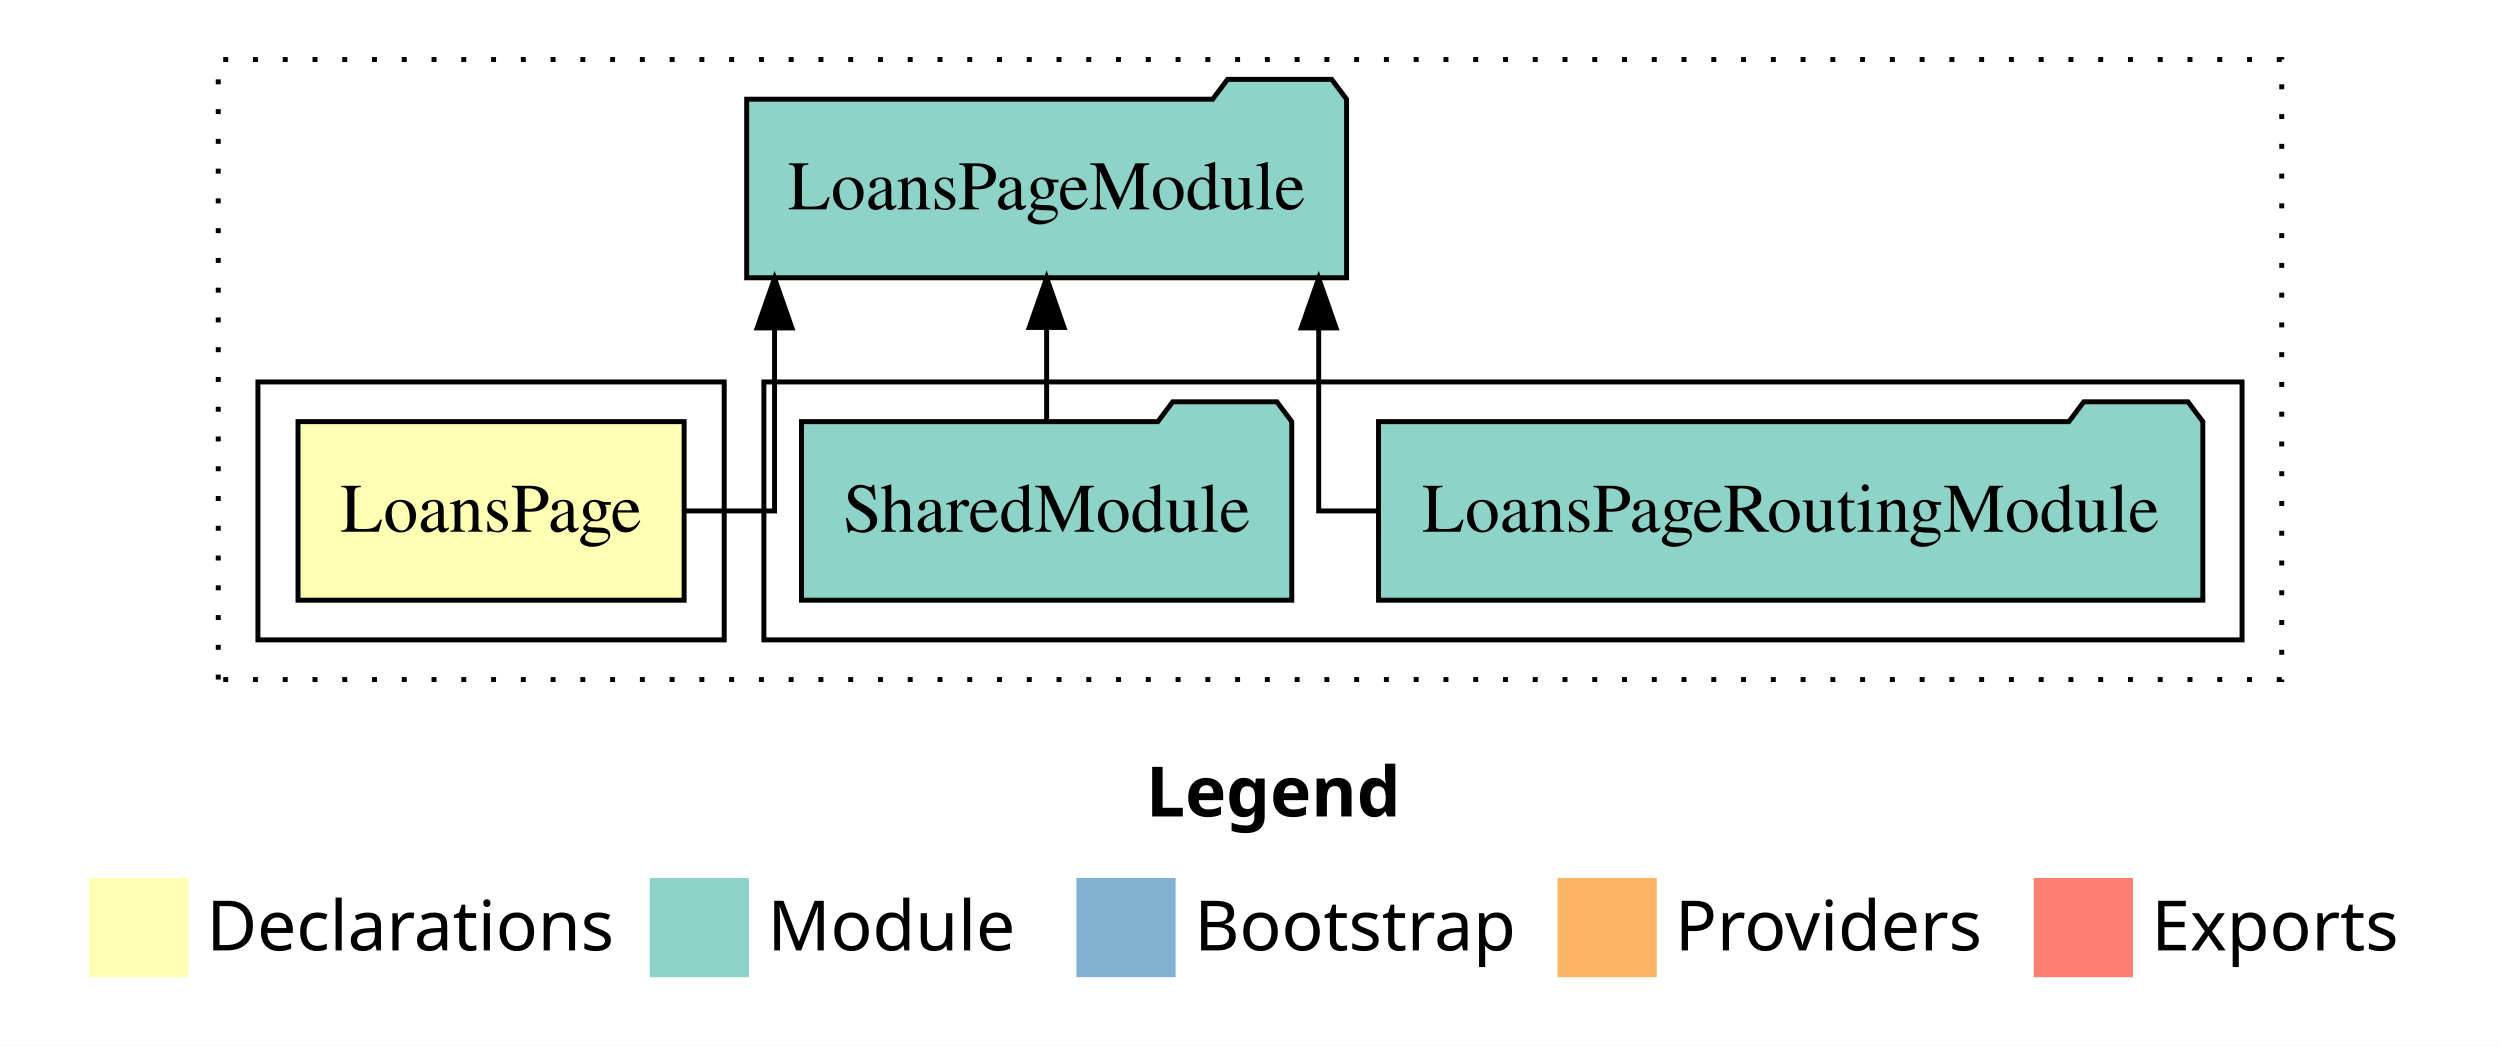
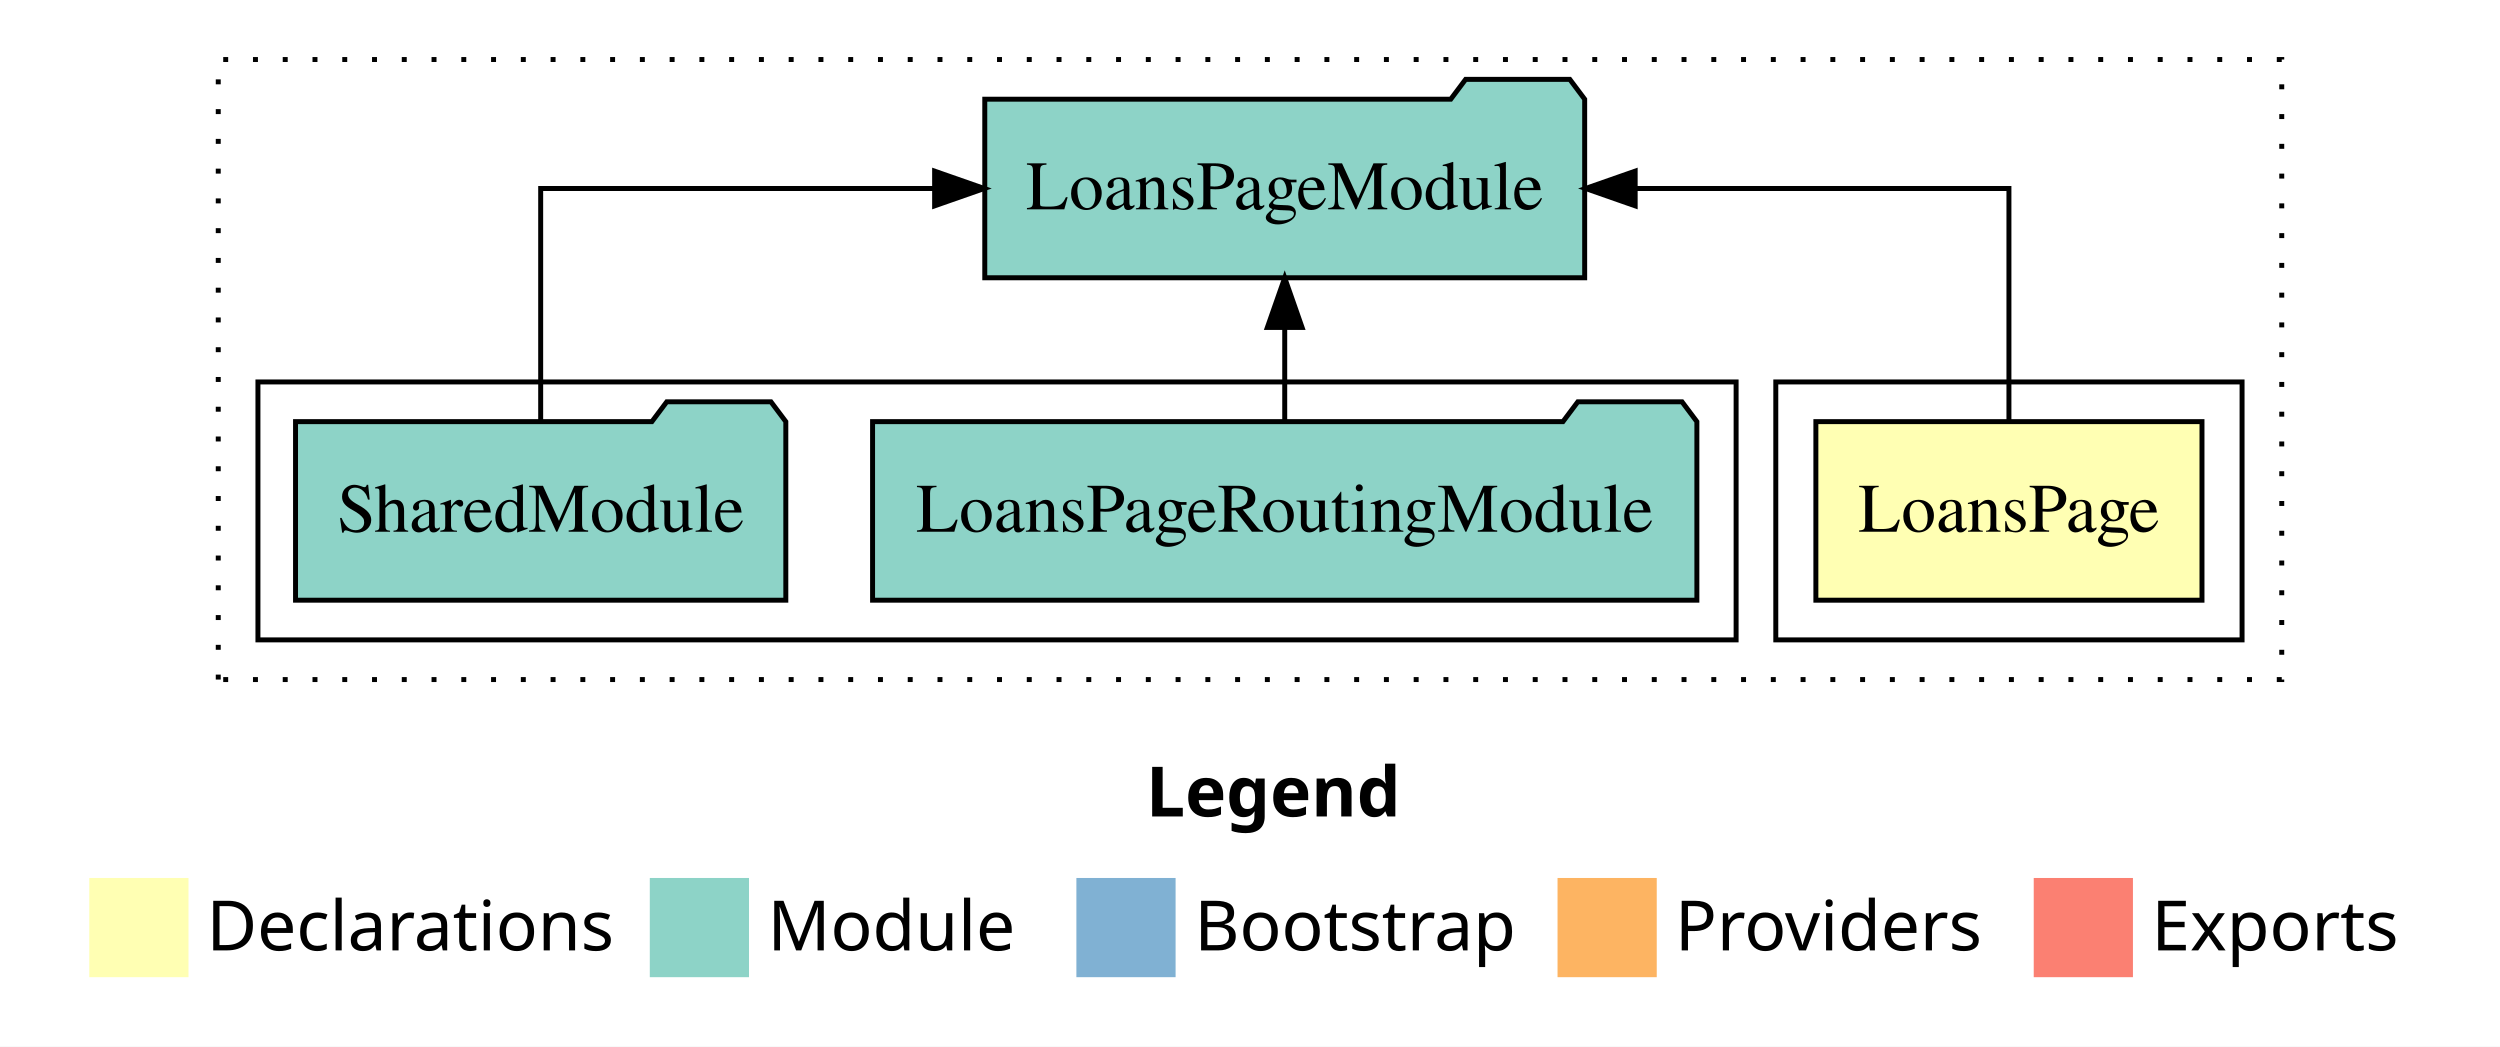
<svg xmlns="http://www.w3.org/2000/svg" width="504pt" height="211pt" viewBox="0.00 0.00 504.00 211.00">
  <g id="graph0" class="graph" transform="scale(1 1) rotate(0) translate(4 207)">
    <polygon fill="white" stroke="transparent" points="-4,4 -4,-207 500,-207 500,4 -4,4" />
    <text text-anchor="start" x="227.01" y="-42.4" font-family="Times-12" font-weight="bold" font-size="14.00">Legend</text>
    <polygon fill="#ffffb3" stroke="transparent" points="14,-10 14,-30 34,-30 34,-10 14,-10" />
    <text text-anchor="start" x="37.63" y="-15.4" font-family="Times-12" font-size="14.00">  Declarations</text>
    <polygon fill="#8dd3c7" stroke="transparent" points="127,-10 127,-30 147,-30 147,-10 127,-10" />
    <text text-anchor="start" x="150.73" y="-15.4" font-family="Times-12" font-size="14.00">  Module</text>
    <polygon fill="#80b1d3" stroke="transparent" points="213,-10 213,-30 233,-30 233,-10 213,-10" />
    <text text-anchor="start" x="236.78" y="-15.4" font-family="Times-12" font-size="14.00">  Bootstrap</text>
    <polygon fill="#fdb462" stroke="transparent" points="310,-10 310,-30 330,-30 330,-10 310,-10" />
    <text text-anchor="start" x="333.67" y="-15.4" font-family="Times-12" font-size="14.00">  Providers</text>
    <polygon fill="#fb8072" stroke="transparent" points="406,-10 406,-30 426,-30 426,-10 406,-10" />
    <text text-anchor="start" x="429.73" y="-15.4" font-family="Times-12" font-size="14.00">  Exports</text>
    <g id="clust1" class="cluster">
      <polygon fill="none" stroke="black" stroke-dasharray="1,5" points="40,-70 40,-195 456,-195 456,-70 40,-70" />
    </g>
+     <g id="clust2" class="cluster">
+       <polygon fill="none" stroke="black" points="354,-78 354,-130 448,-130 448,-78 354,-78" />
+     </g>
    <g id="clust4" class="cluster">
-       <polygon fill="none" stroke="black" points="150,-78 150,-130 448,-130 448,-78 150,-78" />
-     </g>
-     <g id="clust2" class="cluster">
-       <polygon fill="none" stroke="black" points="48,-78 48,-130 142,-130 142,-78 48,-78" />
+       <polygon fill="none" stroke="black" points="48,-78 48,-130 346,-130 346,-78 48,-78" />
    </g>
    <g id="node1" class="node">
-       <polygon fill="#ffffb3" stroke="black" points="133.92,-122 56.08,-122 56.08,-86 133.92,-86 133.92,-122" />
-       <text text-anchor="middle" x="95" y="-99.8" font-family="Times,serif" font-size="14.00">LoansPage</text>
+       <polygon fill="#ffffb3" stroke="black" points="439.92,-122 362.08,-122 362.08,-86 439.92,-86 439.92,-122" />
+       <text text-anchor="middle" x="401" y="-99.8" font-family="Times,serif" font-size="14.00">LoansPage</text>
    </g>
    <g id="node2" class="node">
-       <polygon fill="#8dd3c7" stroke="black" points="267.47,-187 264.47,-191 243.47,-191 240.47,-187 146.53,-187 146.53,-151 267.47,-151 267.47,-187" />
-       <text text-anchor="middle" x="207" y="-164.8" font-family="Times,serif" font-size="14.00">LoansPageModule</text>
+       <polygon fill="#8dd3c7" stroke="black" points="315.47,-187 312.47,-191 291.47,-191 288.47,-187 194.53,-187 194.53,-151 315.47,-151 315.47,-187" />
+       <text text-anchor="middle" x="255" y="-164.8" font-family="Times,serif" font-size="14.00">LoansPageModule</text>
    </g>
    <g id="edge1" class="edge">
-       <path fill="none" stroke="black" d="M133.75,-104C143.95,-104 152.15,-104 152.15,-104 152.15,-104 152.15,-140.89 152.15,-140.89" />
-       <polygon fill="black" stroke="black" points="148.65,-140.89 152.15,-150.89 155.65,-140.89 148.65,-140.89" />
+       <path fill="none" stroke="black" d="M401,-122.11C401,-141.34 401,-169 401,-169 401,-169 325.65,-169 325.65,-169" />
+       <polygon fill="black" stroke="black" points="325.65,-165.5 315.65,-169 325.65,-172.5 325.65,-165.5" />
    </g>
    <g id="node3" class="node">
-       <polygon fill="#8dd3c7" stroke="black" points="440.09,-122 437.09,-126 416.09,-126 413.09,-122 273.91,-122 273.91,-86 440.09,-86 440.09,-122" />
-       <text text-anchor="middle" x="357" y="-99.8" font-family="Times,serif" font-size="14.00">LoansPageRoutingModule</text>
+       <polygon fill="#8dd3c7" stroke="black" points="338.09,-122 335.09,-126 314.09,-126 311.09,-122 171.91,-122 171.91,-86 338.09,-86 338.09,-122" />
+       <text text-anchor="middle" x="255" y="-99.8" font-family="Times,serif" font-size="14.00">LoansPageRoutingModule</text>
    </g>
    <g id="edge2" class="edge">
-       <path fill="none" stroke="black" d="M273.9,-104C266.57,-104 261.85,-104 261.85,-104 261.85,-104 261.85,-140.89 261.85,-140.89" />
-       <polygon fill="black" stroke="black" points="258.35,-140.89 261.85,-150.89 265.35,-140.89 258.35,-140.89" />
+       <path fill="none" stroke="black" d="M255,-122.11C255,-122.11 255,-140.99 255,-140.99" />
+       <polygon fill="black" stroke="black" points="251.5,-140.99 255,-150.99 258.5,-140.99 251.5,-140.99" />
    </g>
    <g id="node4" class="node">
-       <polygon fill="#8dd3c7" stroke="black" points="256.42,-122 253.42,-126 232.42,-126 229.42,-122 157.58,-122 157.58,-86 256.42,-86 256.42,-122" />
-       <text text-anchor="middle" x="207" y="-99.8" font-family="Times,serif" font-size="14.00">SharedModule</text>
+       <polygon fill="#8dd3c7" stroke="black" points="154.42,-122 151.42,-126 130.42,-126 127.42,-122 55.58,-122 55.58,-86 154.42,-86 154.42,-122" />
+       <text text-anchor="middle" x="105" y="-99.8" font-family="Times,serif" font-size="14.00">SharedModule</text>
    </g>
    <g id="edge3" class="edge">
-       <path fill="none" stroke="black" d="M207,-122.11C207,-122.11 207,-140.99 207,-140.99" />
-       <polygon fill="black" stroke="black" points="203.5,-140.99 207,-150.99 210.5,-140.99 203.5,-140.99" />
+       <path fill="none" stroke="black" d="M105,-122.11C105,-141.34 105,-169 105,-169 105,-169 184.42,-169 184.42,-169" />
+       <polygon fill="black" stroke="black" points="184.42,-172.5 194.42,-169 184.42,-165.5 184.42,-172.5" />
    </g>
  </g>
</svg>
